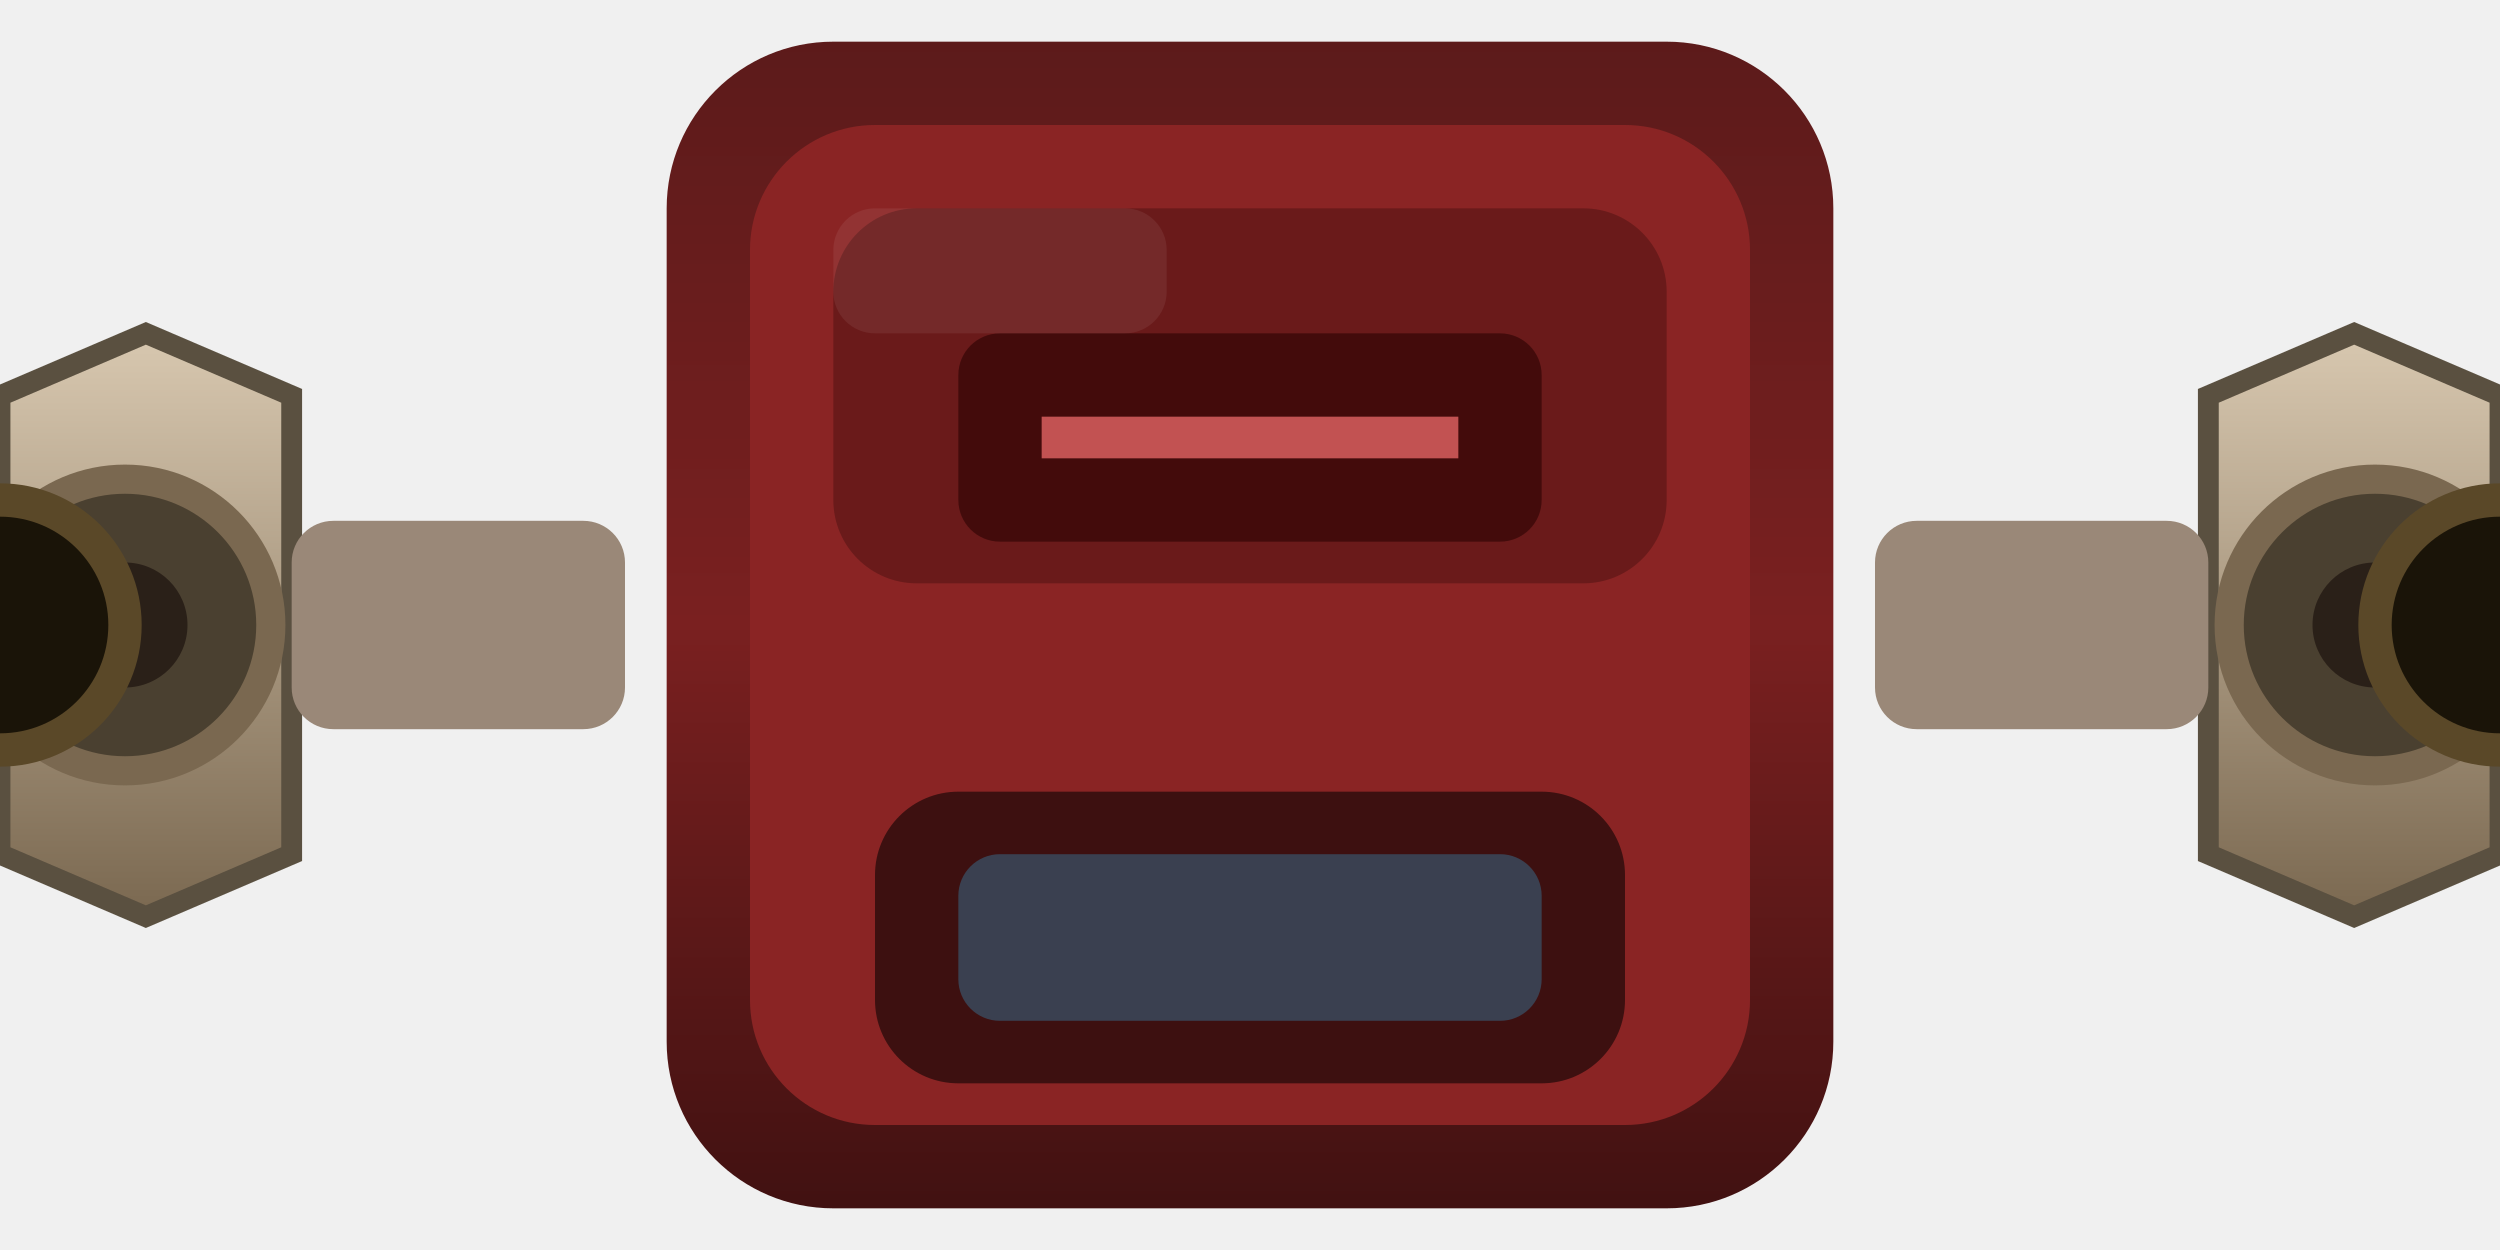
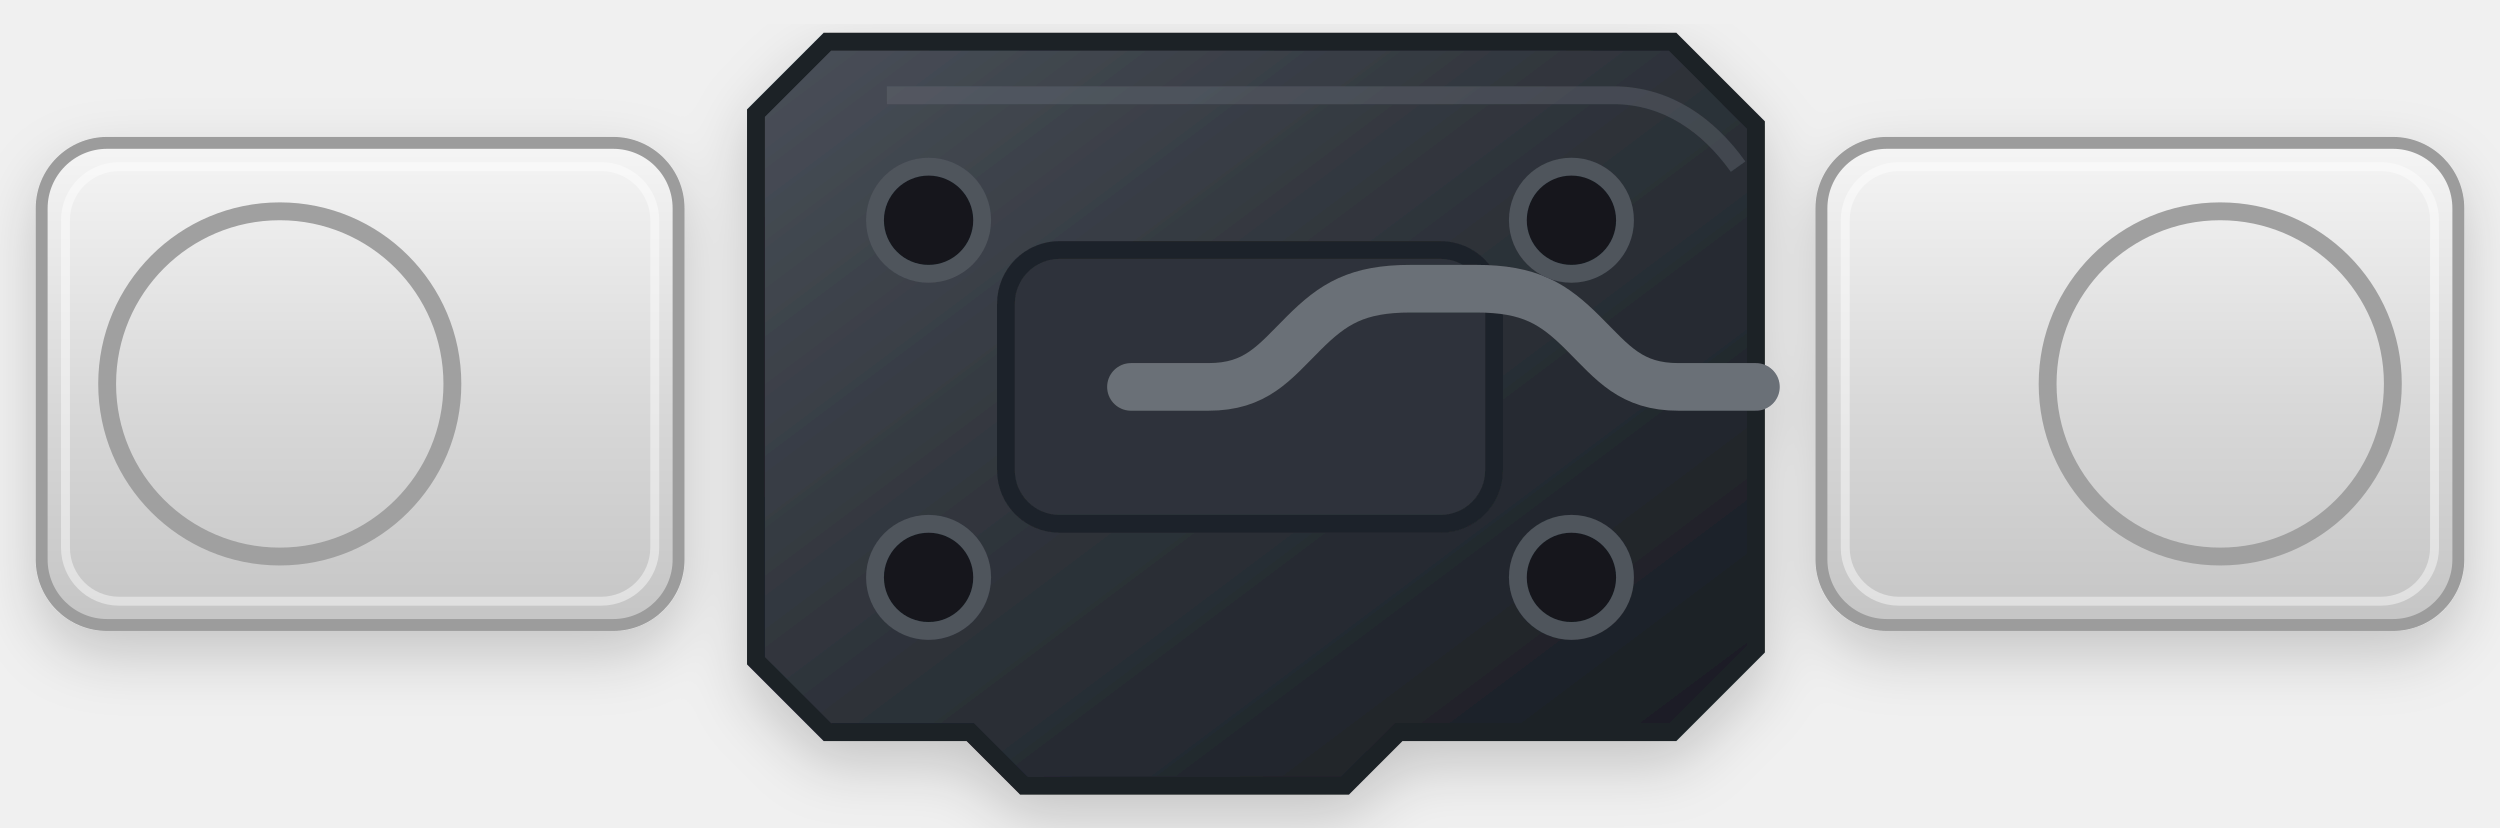
- <svg xmlns="http://www.w3.org/2000/svg" viewBox="-30 -15 60 30">
+ <svg xmlns="http://www.w3.org/2000/svg" width="840" height="278" viewBox="92 372 840 278" role="img" aria-label="mega_fuse">
  <defs>
-     <linearGradient id="megabody" x1="0" y1="-15" x2="0" y2="15" gradientUnits="userSpaceOnUse">
-       <stop offset="0%" stop-color="#5a1a1a" />
-       <stop offset="50%" stop-color="#7a2020" />
-       <stop offset="100%" stop-color="#3d1010" />
+     <linearGradient id="metal" x1="0" y1="0" x2="0" y2="1">
+       <stop offset="0%" stop-color="#f5f5f5" />
+       <stop offset="55%" stop-color="#d8d8d8" />
+       <stop offset="100%" stop-color="#c5c5c5" />
    </linearGradient>
-     <linearGradient id="stud" x1="0" y1="-1" x2="0" y2="1" gradientUnits="objectBoundingBox">
-       <stop offset="0%" stop-color="#b0a090" />
-       <stop offset="50%" stop-color="#d8c8b0" />
-       <stop offset="100%" stop-color="#7a6850" />
+     <linearGradient id="metalDark" x1="0" y1="0" x2="0" y2="1">
+       <stop offset="0%" stop-color="#efefef" />
+       <stop offset="100%" stop-color="#b7b7b7" />
    </linearGradient>
+     <linearGradient id="darkBody" x1="0" y1="0" x2="1" y2="1">
+       <stop offset="0%" stop-color="#4a5059" />
+       <stop offset="45%" stop-color="#2f343b" />
+       <stop offset="100%" stop-color="#171b21" />
+     </linearGradient>
+     <linearGradient id="darkBody2" x1="0" y1="0" x2="1" y2="1">
+       <stop offset="0%" stop-color="#59616c" />
+       <stop offset="100%" stop-color="#1d2229" />
+     </linearGradient>
+     <linearGradient id="creamBody" x1="0" y1="0" x2="1" y2="1">
+       <stop offset="0%" stop-color="#f0ece2" />
+       <stop offset="100%" stop-color="#d8d1c4" />
+     </linearGradient>
+     <linearGradient id="glass" x1="0" y1="0" x2="0" y2="1">
+       <stop offset="0%" stop-color="#cfd3d8" stop-opacity="0.75" />
+       <stop offset="100%" stop-color="#666b72" stop-opacity="0.55" />
+     </linearGradient>
+     <linearGradient id="redGrad" x1="0" y1="0" x2="1" y2="1">
+       <stop offset="0%" stop-color="#ff4b44" />
+       <stop offset="100%" stop-color="#be0f15" />
+     </linearGradient>
+     <linearGradient id="redGrad2" x1="0" y1="0" x2="0" y2="1">
+       <stop offset="0%" stop-color="#f33924" />
+       <stop offset="100%" stop-color="#b9110d" />
+     </linearGradient>
+     <linearGradient id="yellowGrad" x1="0" y1="0" x2="0" y2="1">
+       <stop offset="0%" stop-color="#ffd922" />
+       <stop offset="100%" stop-color="#f2bd00" />
+     </linearGradient>
+     <filter id="shadow" x="-20%" y="-20%" width="140%" height="140%">
+       <feDropShadow dx="0" dy="8" stdDeviation="10" flood-color="#000000" flood-opacity="0.18" />
+     </filter>
  </defs>
-   <polygon points="-30,-5.5 -26.5,-7 -23,-5.5 -23,5.5 -26.5,7 -30,5.5" fill="url(#stud)" stroke="#5a5040" stroke-width="0.5" />
-   <circle cx="-27" cy="0" r="3.5" fill="#4a4030" stroke="#7a6850" stroke-width="0.7" />
-   <circle cx="-27" cy="0" r="1.5" fill="#2a2018" />
-   <rect x="-23" y="-2.5" width="8" height="5" rx="1" fill="#9a8878" />
-   <circle cx="-30" cy="0" r="3" fill="#1a1408" stroke="#5a4828" stroke-width="0.8" />
-   <polygon points="30,-5.5 26.5,-7 23,-5.5 23,5.5 26.5,7 30,5.5" fill="url(#stud)" stroke="#5a5040" stroke-width="0.5" />
-   <circle cx="27" cy="0" r="3.5" fill="#4a4030" stroke="#7a6850" stroke-width="0.7" />
-   <circle cx="27" cy="0" r="1.5" fill="#2a2018" />
-   <rect x="15" y="-2.5" width="8" height="5" rx="1" fill="#9a8878" />
-   <circle cx="30" cy="0" r="3" fill="#1a1408" stroke="#5a4828" stroke-width="0.8" />
-   <rect x="-14" y="-14" width="28" height="28" rx="4" fill="url(#megabody)" />
-   <rect x="-12" y="-12" width="24" height="24" rx="3" fill="#8a2424" />
-   <rect x="-10" y="-10" width="20" height="9" rx="2" fill="#6a1a1a" />
-   <rect x="-7" y="-7" width="14" height="5" rx="1" fill="#3a0808" opacity="0.8" />
-   <line x1="-5" y1="-4.5" x2="5" y2="-4.5" stroke="#f87171" stroke-width="1" opacity="0.7" />
-   <rect x="-10" y="-10" width="8" height="3" rx="1" fill="#ffffff" opacity="0.07" />
-   <rect x="-9" y="4" width="18" height="7" rx="2" fill="#3d1010" />
-   <rect x="-7" y="5.5" width="14" height="4" rx="1" fill="#3a4050" />
+   <g filter="url(#shadow)">
+     <rect x="106" y="420" width="214" height="162" rx="22" fill="url(#metal)" stroke="#9c9c9c" stroke-width="4" />
+     <circle cx="186" cy="501.0" r="58" fill="none" stroke="#a0a0a0" stroke-width="6" />
+     <rect x="114" y="428" width="198" height="146" rx="18" fill="none" stroke="#ffffff" stroke-opacity="0.45" stroke-width="3" />
+     <rect x="704" y="420" width="214" height="162" rx="22" fill="url(#metal)" stroke="#9c9c9c" stroke-width="4" />
+     <circle cx="838" cy="501.0" r="58" fill="none" stroke="#a0a0a0" stroke-width="6" />
+     <rect x="712" y="428" width="198" height="146" rx="18" fill="none" stroke="#ffffff" stroke-opacity="0.45" stroke-width="3" />
+     <path d="M370,386 h284 l28,28 v176 l-28,28 h-92 l-18,18 h-108 l-18,-18 h-48 l-24,-24 v-184z" fill="url(#darkBody)" stroke="#1c2026" stroke-width="6" />
+     <path d="M390,404 h244 c18,0 32,10 42,24" stroke="#69707a" stroke-opacity="0.38" stroke-width="6" fill="none" />
+     <path d="M456,476 h132" stroke="#1f2328" stroke-width="10" stroke-linecap="round" opacity="0.46" />
+     <rect x="430" y="456" width="164" height="92" rx="18" fill="#2e333a" stroke="#1f242b" stroke-width="6" />
+     <path d="M 472 502.0 h 26 c 16 0 22 -8 32 -18 c 10 -10 18 -15 36 -15 h 22 c 18 0 26 5 36 15 c 10 10 16 18 32 18 h 26" stroke="#6b7077" stroke-width="16" fill="none" stroke-linecap="round" />
+     <circle cx="404" cy="446" r="18" fill="#13181d" stroke="#4f545c" stroke-width="6" />
+     <circle cx="620" cy="446" r="18" fill="#13181d" stroke="#4f545c" stroke-width="6" />
+     <circle cx="404" cy="566" r="18" fill="#13181d" stroke="#4f545c" stroke-width="6" />
+     <circle cx="620" cy="566" r="18" fill="#13181d" stroke="#4f545c" stroke-width="6" />
+   </g>
</svg>
